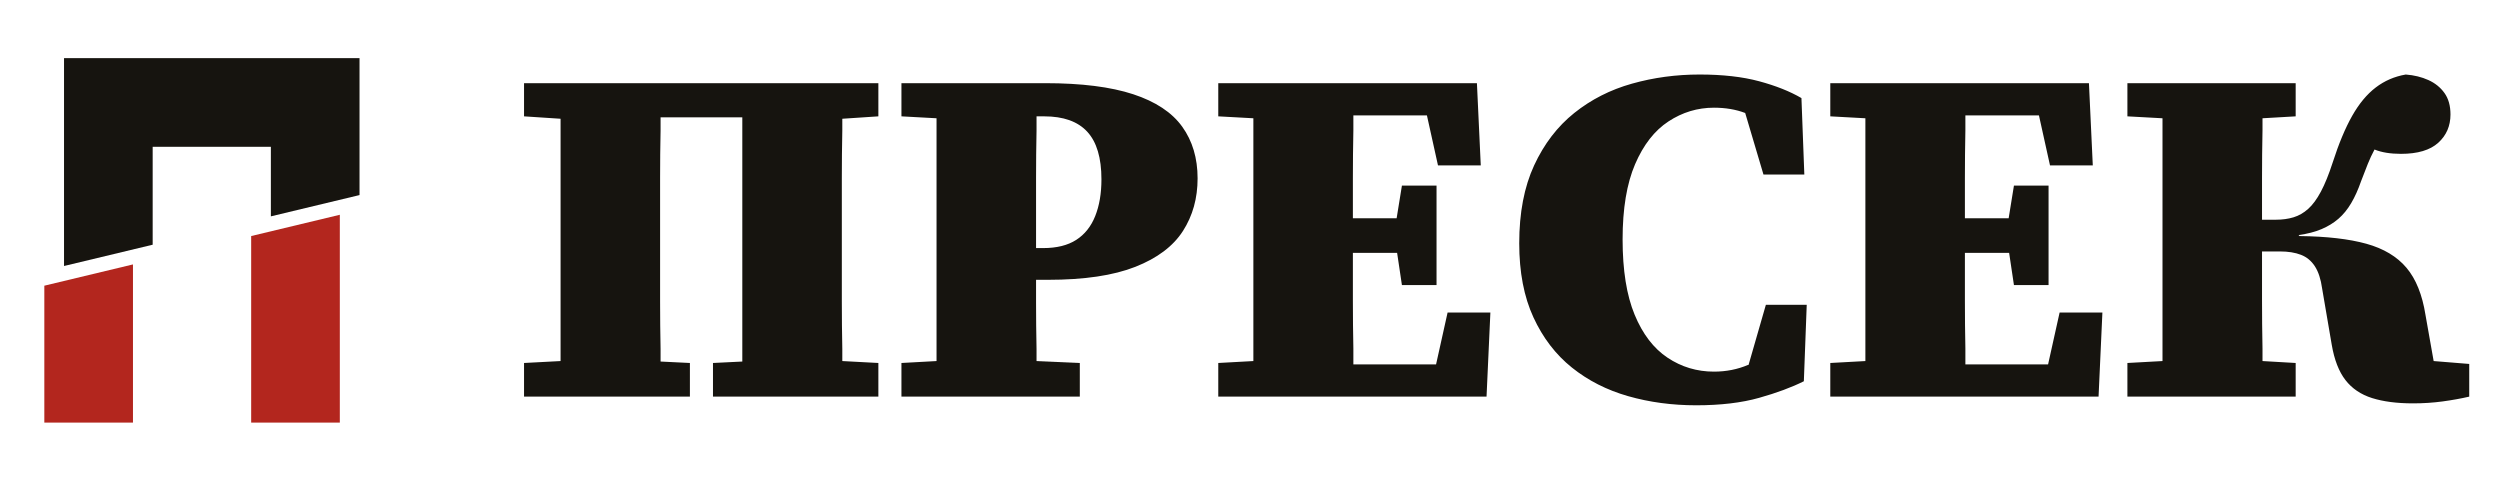
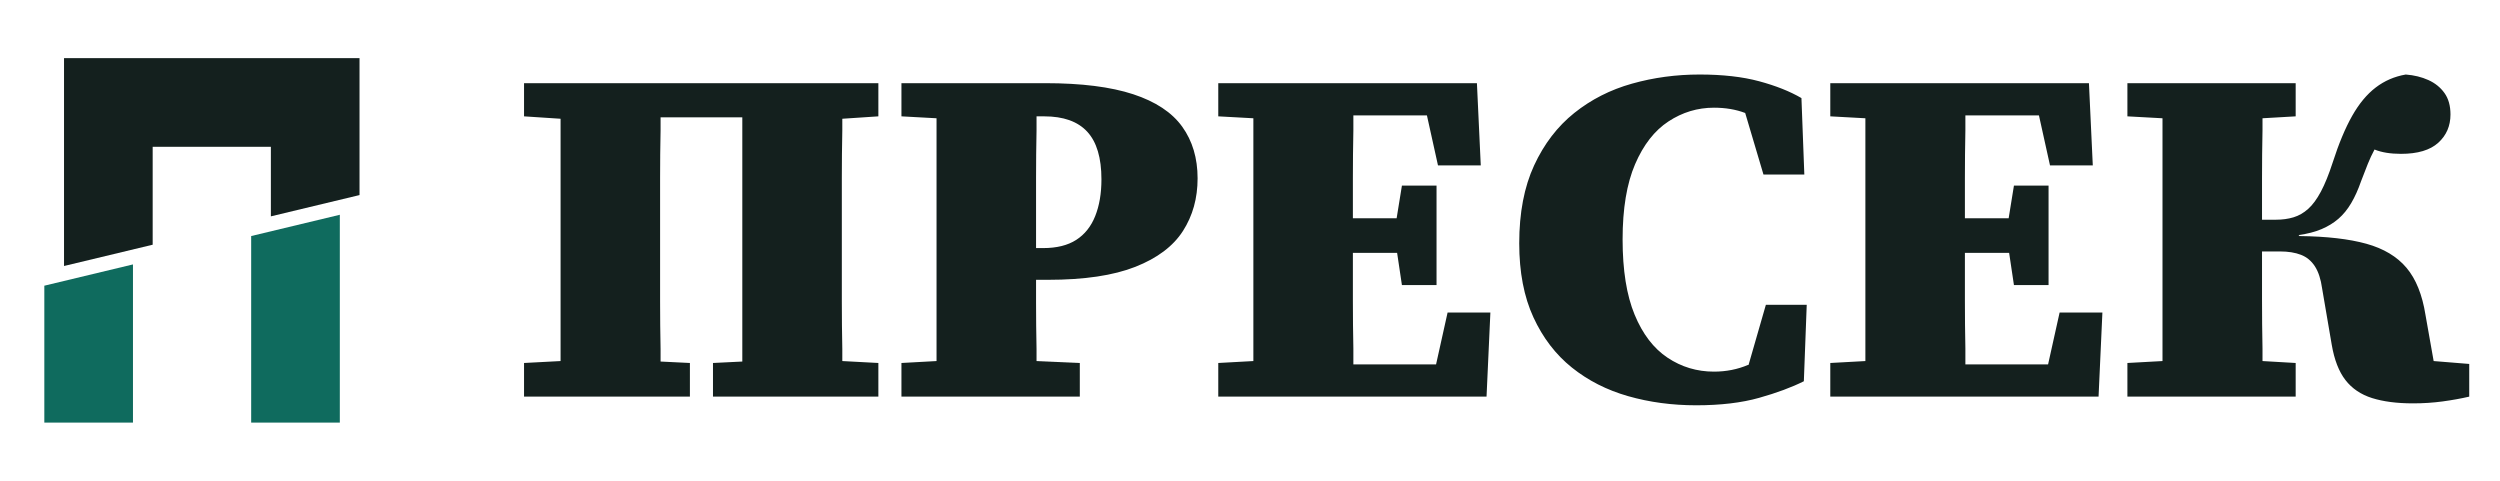
<svg xmlns="http://www.w3.org/2000/svg" viewBox="0 0 520 100" role="img" aria-label="Пресек">
-   <style>.t{fill:#16140f}.a{fill:#b3261e}@media (prefers-color-scheme:dark){.t{fill:#f4f1e8}.a{fill:#f07167}}</style>
+   <style>.t{fill:#14201e}.a{fill:#0f6b5e}@media (prefers-color-scheme:dark){.t{fill:#f5f3ec}.a{fill:#4fb8a5}}</style>
  <svg x="0" y="8" width="84" height="84" viewBox="11 7 82 82">
    <polygon class="t" transform="translate(4 -4)" points="20,15 80,15 80,42.8 62,47.12 62,33 38,33 38,52.88 20,57.2" />
    <polygon class="a" points="20,57.2 38,52.88 38,85 20,85" />
    <polygon class="a" points="62,47.12 80,42.8 80,85 62,85" />
  </svg>
  <g class="t" transform="translate(106 82.5)">
    <path class="t" d="M3 0V-7L10.6 -7.4Q10.6 -8.6 10.6 -9.9V-55.4Q10.6 -56.6 10.6 -57.8L3 -58.3V-65.2H76.7V-58.3L69.2 -57.8Q69.2 -56.6 69.2 -55.4Q69.1 -50.4 69.1 -45.5V-19.8Q69.1 -14.8 69.2 -9.9Q69.2 -8.6 69.2 -7.4L76.7 -7V0H42.3V-7L48.4 -7.3Q48.4 -8.6 48.4 -9.9V-55.4Q48.4 -56.7 48.4 -58.1H31.4Q31.4 -56.8 31.4 -55.4Q31.3 -50.4 31.3 -45.5V-19.8Q31.3 -14.8 31.4 -9.9Q31.4 -8.6 31.4 -7.3L37.5 -7V0Z M81.5 0V-7L88.8 -7.4Q88.8 -8.6 88.8 -9.9V-55.4Q88.8 -56.6 88.8 -57.9L81.5 -58.3V-65.2H111.4Q122.7 -65.2 129.7 -62.9Q136.7 -60.6 139.9 -56.15Q143.1 -51.7 143.1 -45.4Q143.1 -39.2 140.05 -34.45Q137 -29.7 130.15 -27Q123.3 -24.3 112 -24.3H109.5V-19.5Q109.5 -14.8 109.6 -9.9Q109.6 -8.7 109.6 -7.4L118.6 -7V0ZM109.6 -58.3Q109.6 -56.9 109.6 -55.4Q109.5 -50.4 109.5 -45.5V-30.9H111Q115.2 -30.9 117.85 -32.6Q120.5 -34.3 121.8 -37.55Q123.1 -40.8 123.1 -45.2Q123.1 -51.9 120.15 -55.1Q117.2 -58.3 111.2 -58.3Z M147.4 0V-7L154.7 -7.4Q154.7 -8.6 154.7 -9.9V-55.4Q154.7 -56.6 154.7 -57.9L147.4 -58.3V-65.2H201.2L202 -48.1H193.1L190.8 -58.5H175.5Q175.5 -57 175.5 -55.4Q175.4 -50.4 175.4 -45.5V-37.1H184.5L185.6 -43.9H192.8V-23.2H185.6L184.6 -29.9H175.4V-19.9Q175.4 -14.9 175.5 -10Q175.5 -8.3 175.5 -6.7H192.7L195.1 -17.5H204L203.2 0Z M246.8 1.8Q239.3 1.8 232.65 -0.1Q226 -2 220.95 -6.05Q215.9 -10.1 212.95 -16.5Q210 -22.9 210 -31.9Q210 -41.4 213.1 -48.1Q216.2 -54.8 221.45 -59Q226.7 -63.2 233.45 -65.1Q240.2 -67 247.5 -67Q254.7 -67 259.9 -65.6Q265.1 -64.2 268.7 -62.1L269.3 -46.2H260.8L257 -59Q254.1 -60.1 250.5 -60.1Q245.4 -60.1 241.05 -57.25Q236.7 -54.4 234.1 -48.35Q231.5 -42.3 231.5 -32.7Q231.5 -23.1 234 -17.05Q236.5 -11 240.85 -8.1Q245.2 -5.2 250.5 -5.2Q254.3 -5.2 257.6 -6.6Q257.6 -6.6 257.7 -6.6L261.3 -19.1H269.8L269.2 -3.2Q265.4 -1.3 259.9 0.25Q254.4 1.8 246.8 1.8Z M274.7 0V-7L282 -7.4Q282 -8.6 282 -9.9V-55.4Q282 -56.6 282 -57.9L274.7 -58.3V-65.2H328.5L329.3 -48.1H320.4L318.1 -58.5H302.8Q302.8 -57 302.8 -55.4Q302.7 -50.4 302.7 -45.5V-37.1H311.8L312.9 -43.9H320.1V-23.2H312.9L311.9 -29.9H302.7V-19.9Q302.7 -14.9 302.8 -10Q302.8 -8.3 302.8 -6.7H320L322.4 -17.5H331.3L330.5 0Z M336.5 0V-7L343.8 -7.4Q343.8 -8.6 343.8 -9.9V-55.4Q343.8 -56.6 343.8 -57.9L336.5 -58.3V-65.2H371.5V-58.3L364.6 -57.9Q364.6 -56.7 364.6 -55.4Q364.5 -50.4 364.5 -45.4V-36.8H367.4Q369.4 -36.8 371.05 -37.3Q372.7 -37.8 374.1 -39.05Q375.5 -40.3 376.75 -42.65Q378 -45 379.2 -48.7Q381.1 -54.6 383.25 -58.4Q385.4 -62.2 388.15 -64.3Q390.9 -66.4 394.4 -67Q397 -66.8 399.1 -65.85Q401.2 -64.9 402.45 -63.15Q403.7 -61.4 403.7 -58.7Q403.7 -55.1 401.15 -52.8Q398.6 -50.5 393.4 -50.5Q390.1 -50.5 387.9 -51.4Q387.1 -49.9 386.5 -48.4Q385.8 -46.6 385.1 -44.8Q384.2 -42.2 383.05 -40.25Q381.9 -38.3 380.4 -37Q378.9 -35.7 376.9 -34.85Q374.9 -34 372.1 -33.6L372.3 -33.4Q380.8 -33.3 386.2 -31.8Q391.6 -30.3 394.55 -26.8Q397.5 -23.3 398.5 -17L400.2 -7.4L407.6 -6.8V0Q405 0.6 402.05 1Q399.1 1.4 395.9 1.4Q390.9 1.4 387.4 0.3Q383.9 -0.8 381.85 -3.45Q379.8 -6.1 379 -10.8L377 -22.5Q376.6 -25.4 375.5 -27.1Q374.4 -28.8 372.6 -29.5Q370.8 -30.2 368.2 -30.2H364.5V-20.2Q364.5 -15 364.6 -10Q364.6 -8.7 364.6 -7.4L371.5 -7V0Z" />
  </g>
</svg>
